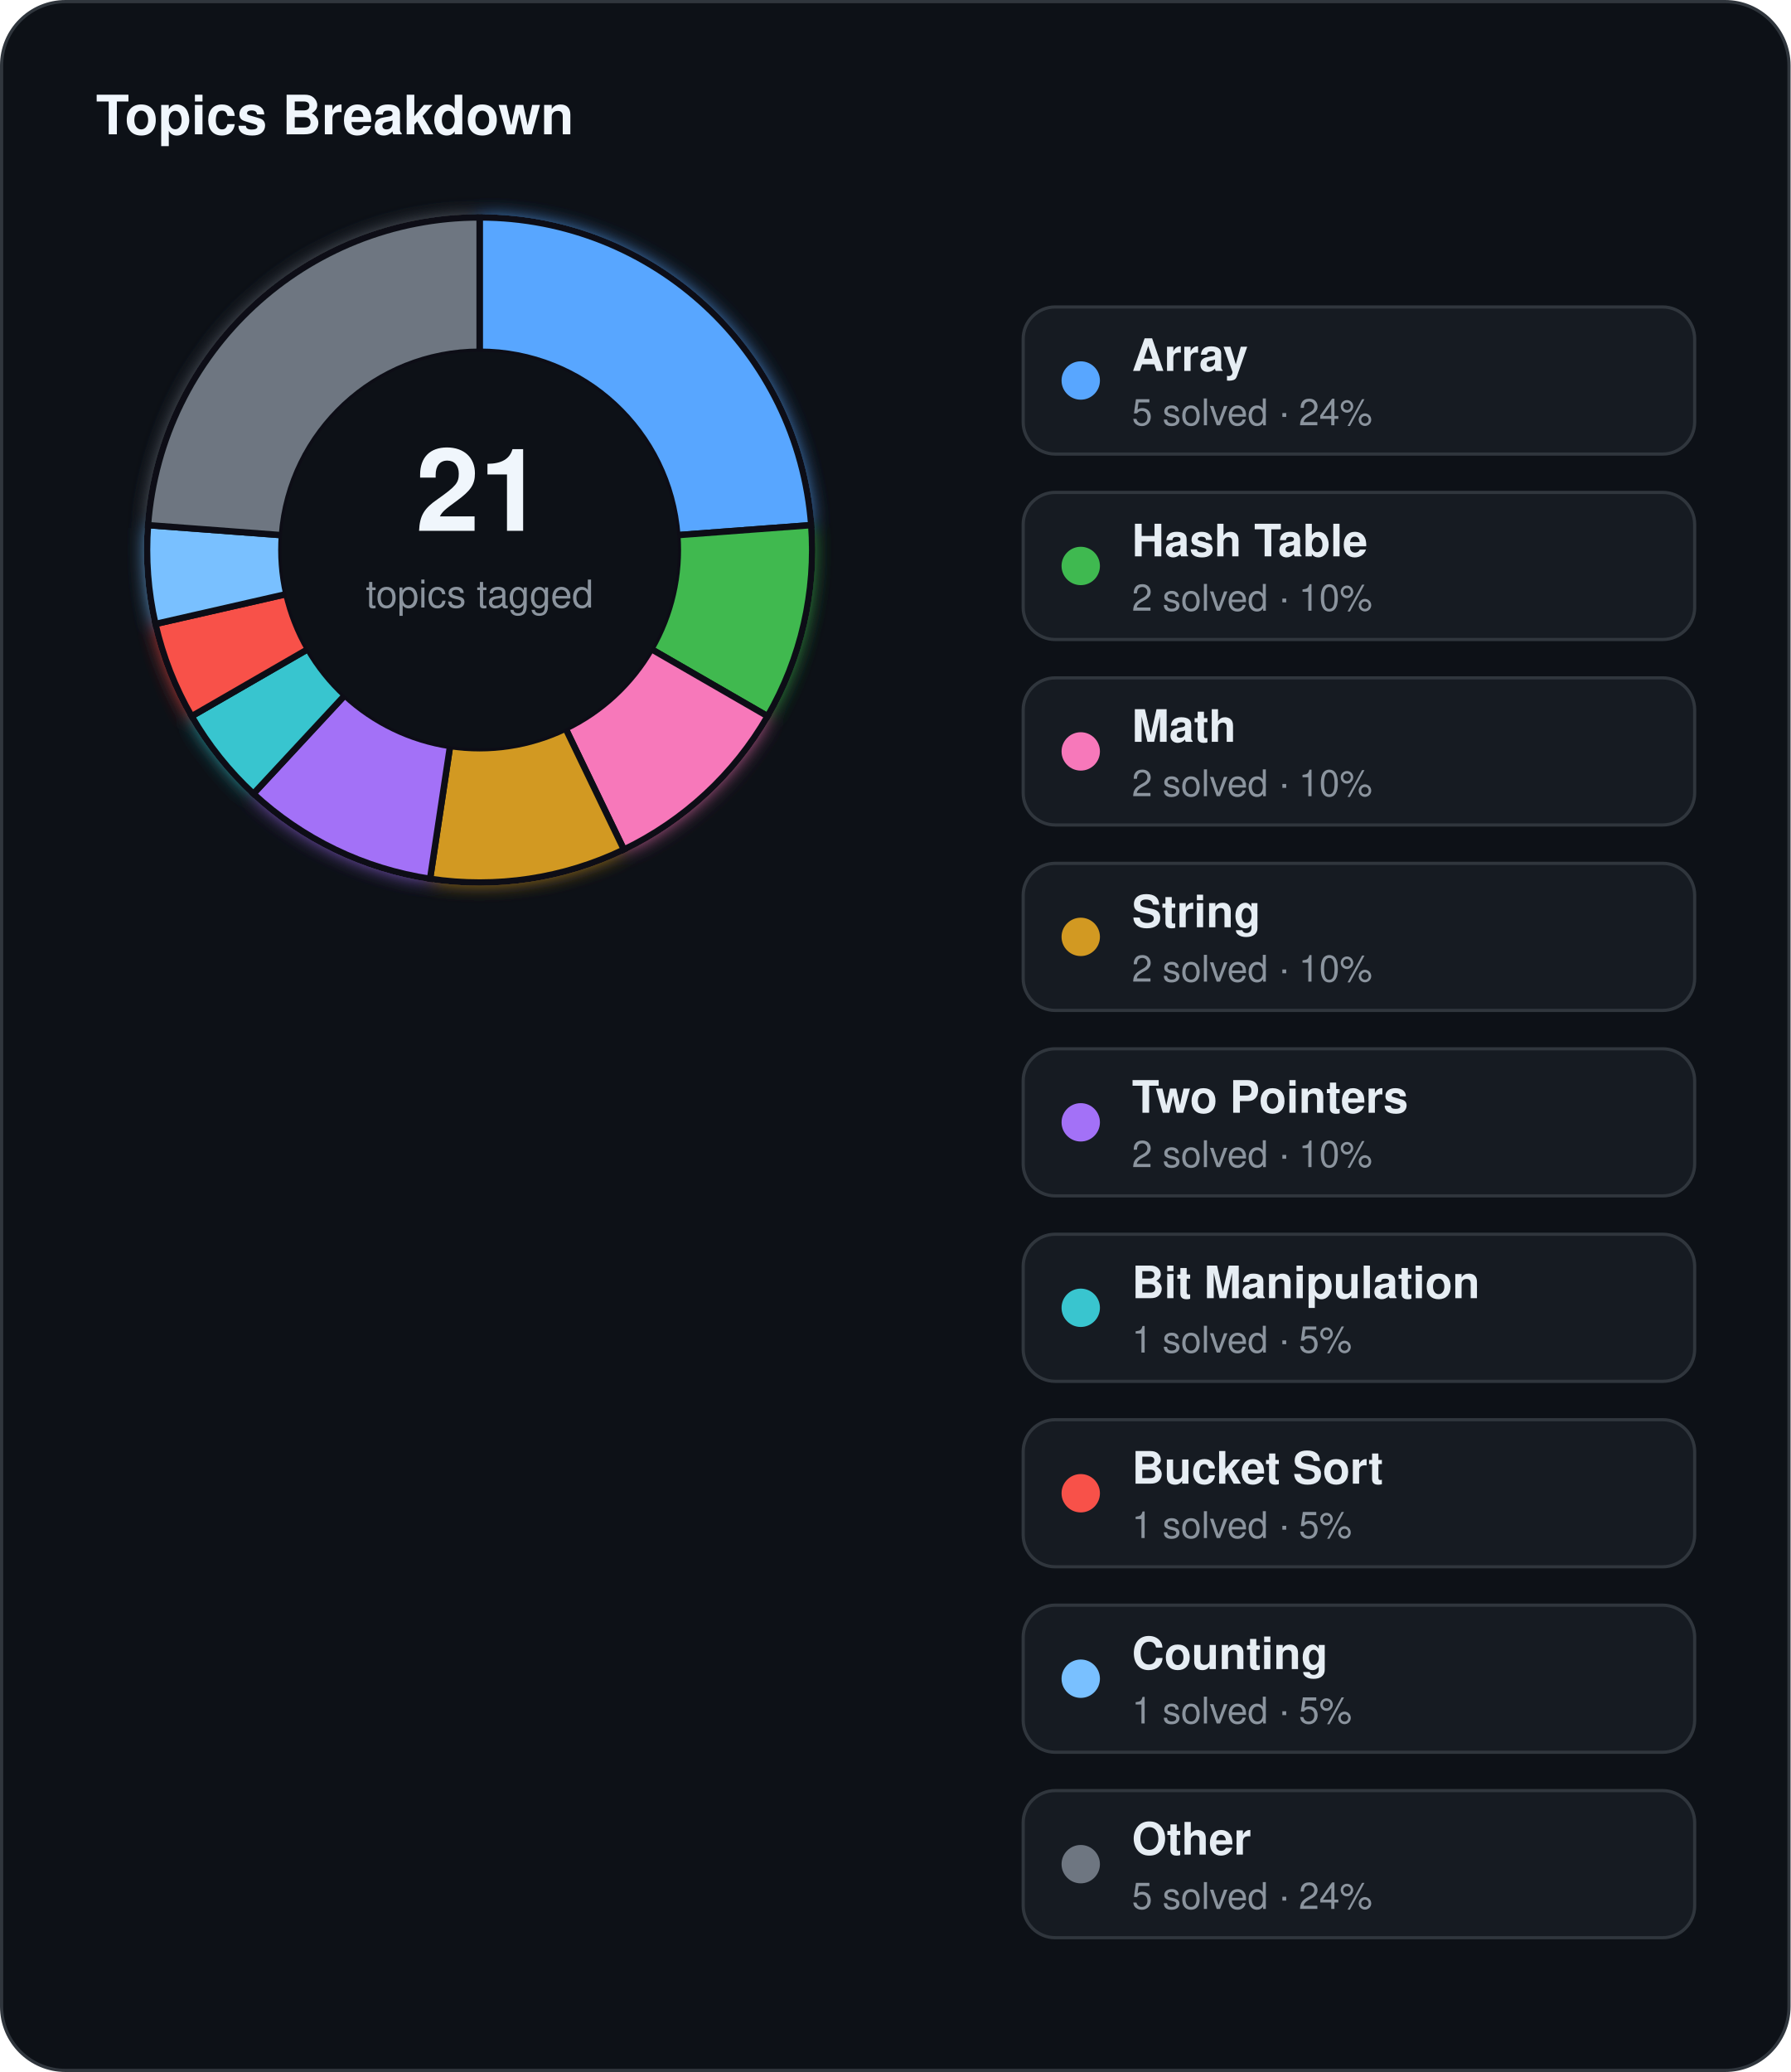
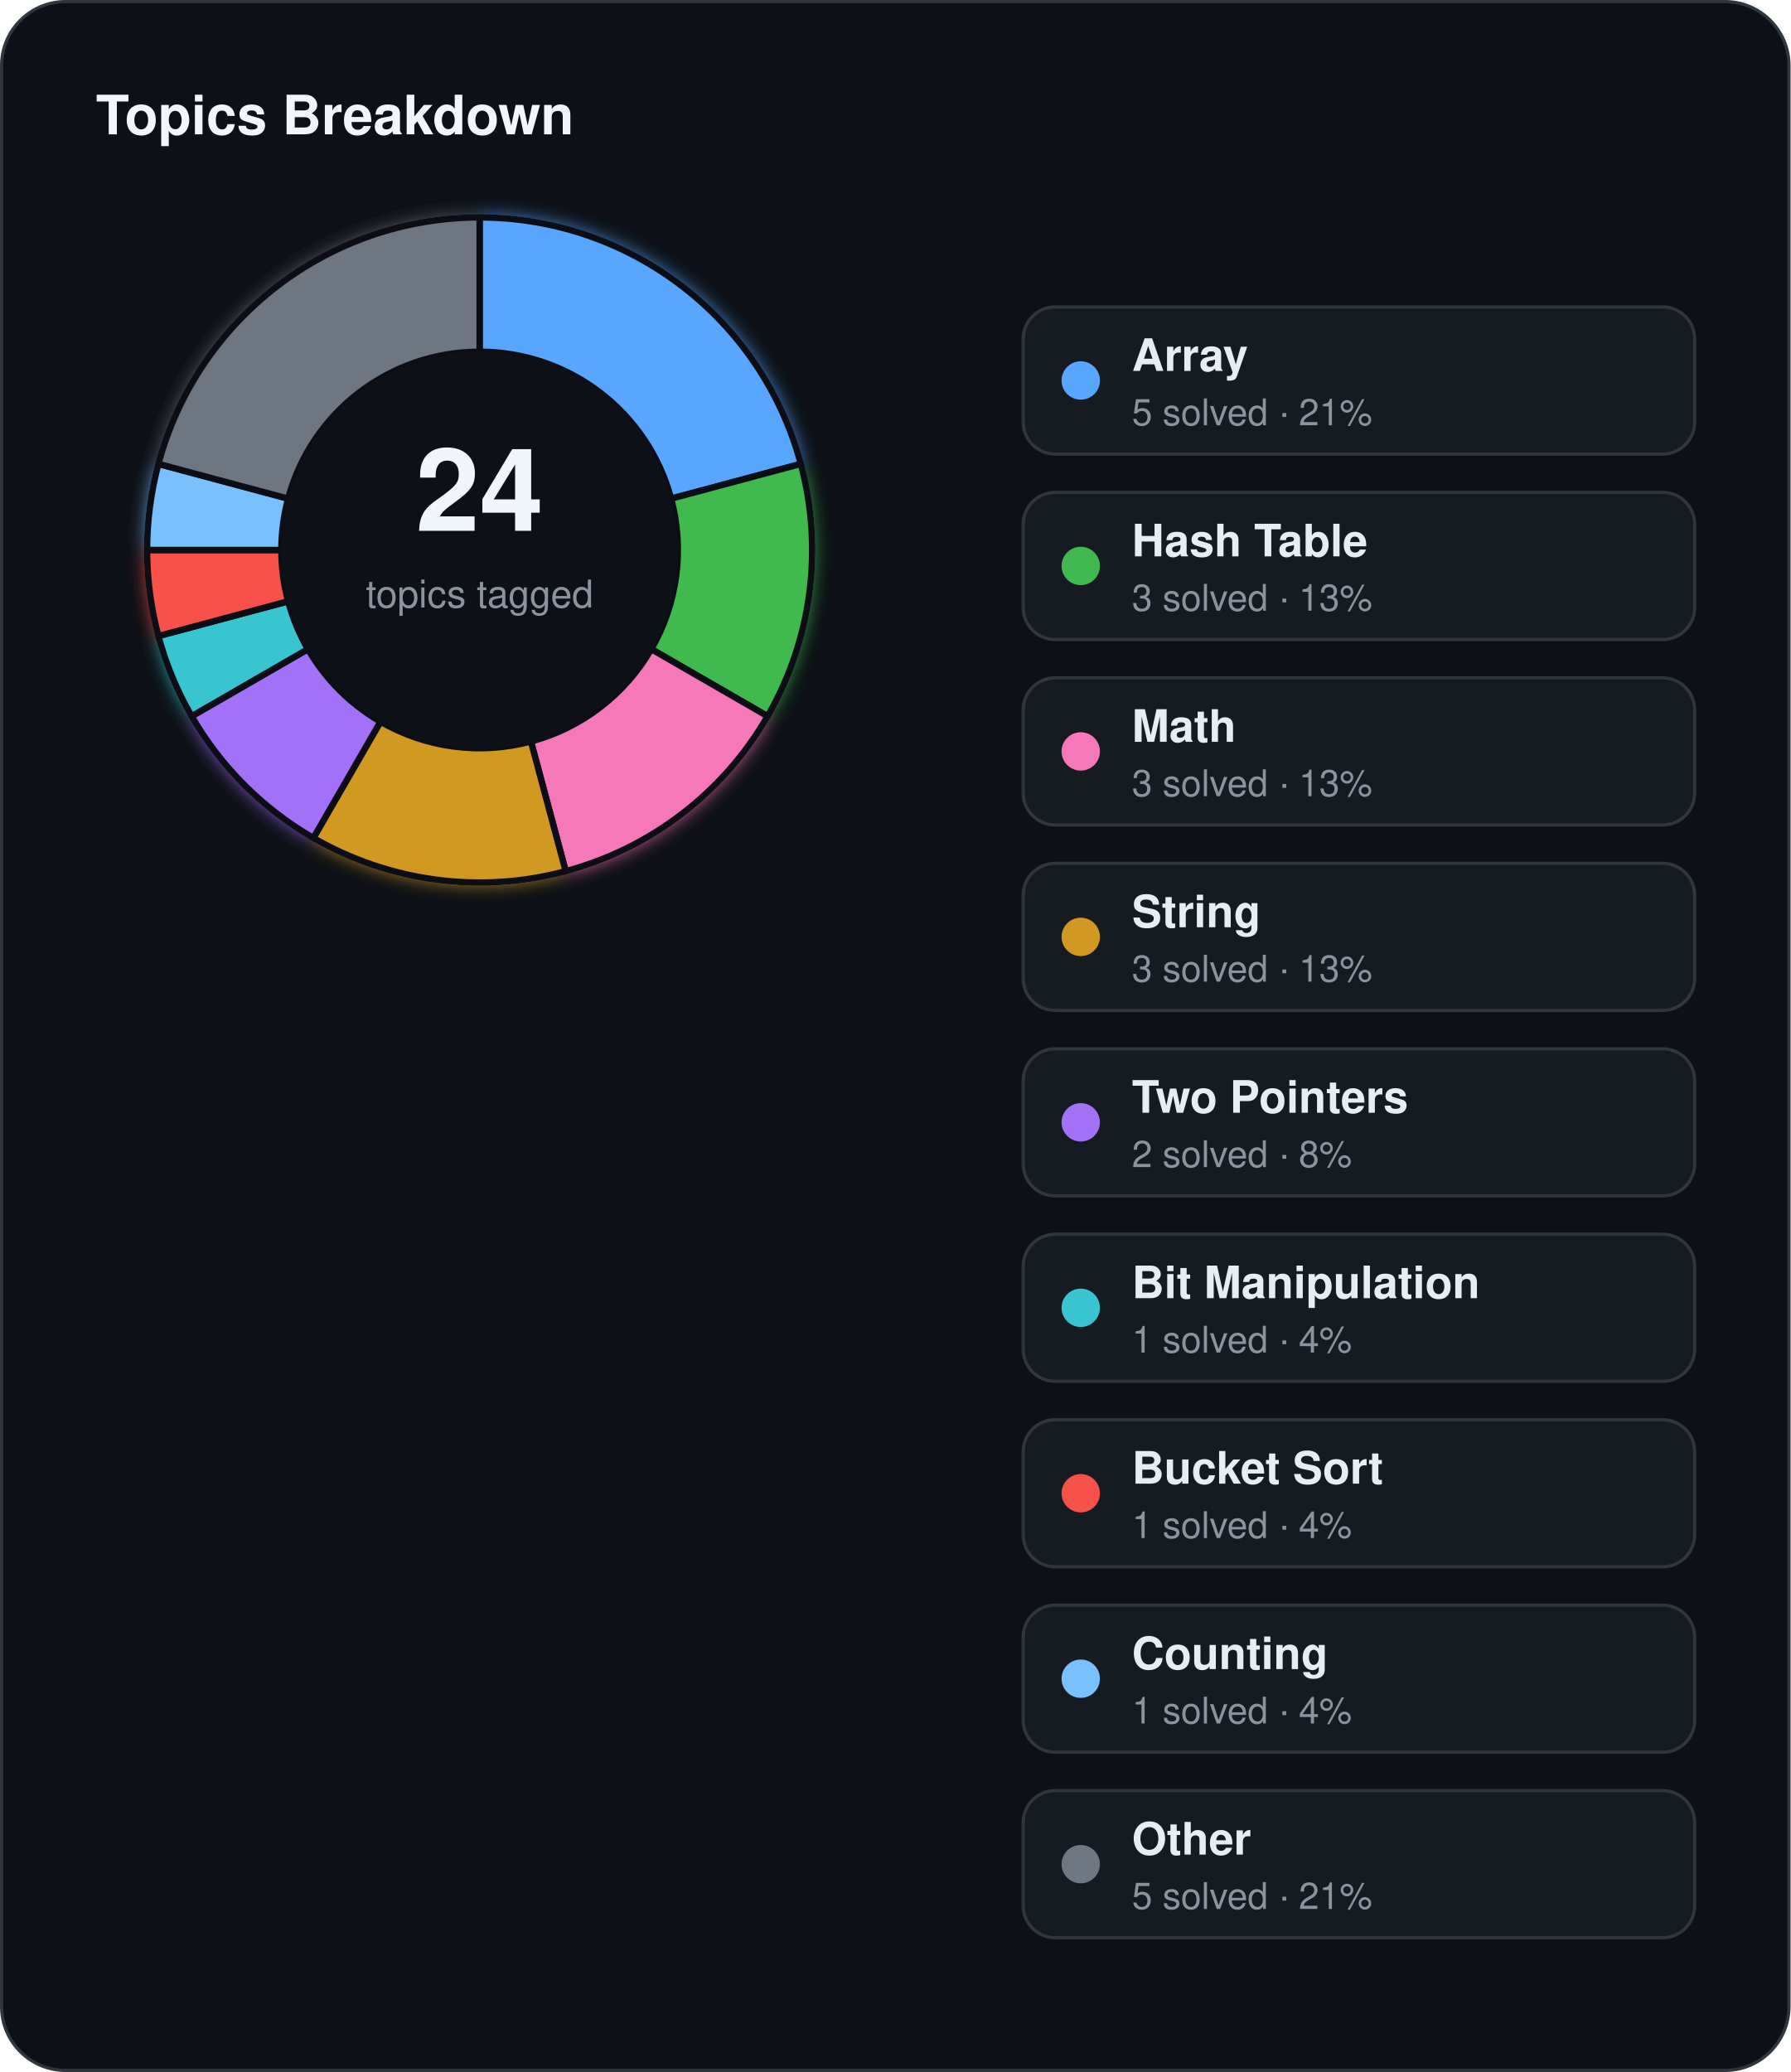
<svg xmlns="http://www.w3.org/2000/svg" width="560" height="648" viewBox="0 0 560 648">
  <defs>
    <filter id="topics-glow" x="-60%" y="-60%" width="220%" height="220%">
      <feGaussianBlur stdDeviation="3" result="blur" />
      <feMerge>
        <feMergeNode in="blur" />
        <feMergeNode in="SourceGraphic" />
      </feMerge>
    </filter>
  </defs>
  <rect x="0.5" y="0.5" width="559" height="647" rx="20" fill="#0d1117" stroke="#30363d" stroke-width="1" />
  <text x="30" y="42" fill="#f0f6fc" font-family="Segoe UI, Helvetica, Arial, sans-serif" font-size="17" font-weight="700">Topics Breakdown</text>
  <g filter="url(#topics-glow)">
-     <path d="M 150.00,68.00 A 104,104 0 0 1 253.71,164.23 L 211.83,167.37 A 62,62 0 0 0 150.00,110.00 Z" fill="#58a6ff" stroke="#0d1117" stroke-width="2" />
-     <path d="M 253.71,164.23 A 104,104 0 0 1 240.07,224.00 L 203.69,203.00 A 62,62 0 0 0 211.83,167.37 Z" fill="#3fb950" stroke="#0d1117" stroke-width="2" />
-     <path d="M 240.07,224.00 A 104,104 0 0 1 195.12,265.70 L 176.90,227.86 A 62,62 0 0 0 203.69,203.00 Z" fill="#f778ba" stroke="#0d1117" stroke-width="2" />
-     <path d="M 195.12,265.70 A 104,104 0 0 1 134.50,274.84 L 140.76,233.31 A 62,62 0 0 0 176.90,227.86 Z" fill="#d29922" stroke="#0d1117" stroke-width="2" />
-     <path d="M 134.50,274.84 A 104,104 0 0 1 79.26,248.24 L 107.83,217.45 A 62,62 0 0 0 140.76,233.31 Z" fill="#a371f7" stroke="#0d1117" stroke-width="2" />
-     <path d="M 79.26,248.24 A 104,104 0 0 1 59.93,224.00 L 96.31,203.00 A 62,62 0 0 0 107.83,217.45 Z" fill="#39c5cf" stroke="#0d1117" stroke-width="2" />
-     <path d="M 59.93,224.00 A 104,104 0 0 1 48.61,195.14 L 89.55,185.80 A 62,62 0 0 0 96.31,203.00 Z" fill="#f85149" stroke="#0d1117" stroke-width="2" />
-     <path d="M 48.61,195.14 A 104,104 0 0 1 46.29,164.23 L 88.17,167.37 A 62,62 0 0 0 89.55,185.80 Z" fill="#79c0ff" stroke="#0d1117" stroke-width="2" />
-     <path d="M 46.29,164.23 A 104,104 0 0 1 150.00,68.00 L 150.00,110.00 A 62,62 0 0 0 88.17,167.37 Z" fill="#6e7681" stroke="#0d1117" stroke-width="2" />
+     <path d="M 150.00,68.00 A 104,104 0 0 1 250.46,145.08 L 209.89,155.95 A 62,62 0 0 0 150.00,110.00 Z" fill="#58a6ff" stroke="#0d1117" stroke-width="2" />
+     <path d="M 250.46,145.08 A 104,104 0 0 1 240.07,224.00 L 203.69,203.00 A 62,62 0 0 0 209.89,155.95 Z" fill="#3fb950" stroke="#0d1117" stroke-width="2" />
+     <path d="M 240.07,224.00 A 104,104 0 0 1 176.92,272.46 L 166.05,231.89 A 62,62 0 0 0 203.69,203.00 Z" fill="#f778ba" stroke="#0d1117" stroke-width="2" />
+     <path d="M 176.92,272.46 A 104,104 0 0 1 98.00,262.07 L 119.00,225.69 A 62,62 0 0 0 166.05,231.89 Z" fill="#d29922" stroke="#0d1117" stroke-width="2" />
+     <path d="M 98.00,262.07 A 104,104 0 0 1 59.93,224.00 L 96.31,203.00 A 62,62 0 0 0 119.00,225.69 Z" fill="#a371f7" stroke="#0d1117" stroke-width="2" />
+     <path d="M 59.93,224.00 A 104,104 0 0 1 49.54,198.92 L 90.11,188.05 A 62,62 0 0 0 96.31,203.00 Z" fill="#39c5cf" stroke="#0d1117" stroke-width="2" />
+     <path d="M 49.54,198.92 A 104,104 0 0 1 46.00,172.00 L 88.00,172.00 A 62,62 0 0 0 90.11,188.05 Z" fill="#f85149" stroke="#0d1117" stroke-width="2" />
+     <path d="M 46.00,172.00 A 104,104 0 0 1 49.54,145.08 L 90.11,155.95 A 62,62 0 0 0 88.00,172.00 Z" fill="#79c0ff" stroke="#0d1117" stroke-width="2" />
+     <path d="M 49.54,145.08 A 104,104 0 0 1 150.00,68.00 L 150.00,110.00 A 62,62 0 0 0 90.11,155.95 Z" fill="#6e7681" stroke="#0d1117" stroke-width="2" />
  </g>
  <circle cx="150" cy="172" r="62" fill="#0d1117" />
-   <text x="150" y="166" text-anchor="middle" fill="#f0f6fc" font-family="Segoe UI, Helvetica, Arial, sans-serif" font-size="36" font-weight="700">21</text>
+   <text x="150" y="166" text-anchor="middle" fill="#f0f6fc" font-family="Segoe UI, Helvetica, Arial, sans-serif" font-size="36" font-weight="700">24</text>
  <text x="150" y="190" text-anchor="middle" fill="#8b949e" font-family="Segoe UI, Helvetica, Arial, sans-serif" font-size="12">topics tagged</text>
  <rect x="320" y="96" width="210" height="46" rx="10" fill="#161b22" stroke="#30363d" stroke-width="1" />
  <circle cx="338" cy="119" r="6" fill="#58a6ff" />
  <text x="354" y="116" fill="#e6edf3" font-family="Segoe UI, Helvetica, Arial, sans-serif" font-size="14" font-weight="600">Array</text>
-   <text x="354" y="133" fill="#8b949e" font-family="Segoe UI, Helvetica, Arial, sans-serif" font-size="11.5">5 solved · 24%</text>
+   <text x="354" y="133" fill="#8b949e" font-family="Segoe UI, Helvetica, Arial, sans-serif" font-size="11.5">5 solved · 21%</text>
  <rect x="320" y="154" width="210" height="46" rx="10" fill="#161b22" stroke="#30363d" stroke-width="1" />
  <circle cx="338" cy="177" r="6" fill="#3fb950" />
  <text x="354" y="174" fill="#e6edf3" font-family="Segoe UI, Helvetica, Arial, sans-serif" font-size="14" font-weight="600">Hash Table</text>
-   <text x="354" y="191" fill="#8b949e" font-family="Segoe UI, Helvetica, Arial, sans-serif" font-size="11.5">2 solved · 10%</text>
+   <text x="354" y="191" fill="#8b949e" font-family="Segoe UI, Helvetica, Arial, sans-serif" font-size="11.5">3 solved · 13%</text>
  <rect x="320" y="212" width="210" height="46" rx="10" fill="#161b22" stroke="#30363d" stroke-width="1" />
  <circle cx="338" cy="235" r="6" fill="#f778ba" />
  <text x="354" y="232" fill="#e6edf3" font-family="Segoe UI, Helvetica, Arial, sans-serif" font-size="14" font-weight="600">Math</text>
-   <text x="354" y="249" fill="#8b949e" font-family="Segoe UI, Helvetica, Arial, sans-serif" font-size="11.5">2 solved · 10%</text>
+   <text x="354" y="249" fill="#8b949e" font-family="Segoe UI, Helvetica, Arial, sans-serif" font-size="11.5">3 solved · 13%</text>
  <rect x="320" y="270" width="210" height="46" rx="10" fill="#161b22" stroke="#30363d" stroke-width="1" />
  <circle cx="338" cy="293" r="6" fill="#d29922" />
  <text x="354" y="290" fill="#e6edf3" font-family="Segoe UI, Helvetica, Arial, sans-serif" font-size="14" font-weight="600">String</text>
-   <text x="354" y="307" fill="#8b949e" font-family="Segoe UI, Helvetica, Arial, sans-serif" font-size="11.5">2 solved · 10%</text>
+   <text x="354" y="307" fill="#8b949e" font-family="Segoe UI, Helvetica, Arial, sans-serif" font-size="11.5">3 solved · 13%</text>
  <rect x="320" y="328" width="210" height="46" rx="10" fill="#161b22" stroke="#30363d" stroke-width="1" />
  <circle cx="338" cy="351" r="6" fill="#a371f7" />
  <text x="354" y="348" fill="#e6edf3" font-family="Segoe UI, Helvetica, Arial, sans-serif" font-size="14" font-weight="600">Two Pointers</text>
-   <text x="354" y="365" fill="#8b949e" font-family="Segoe UI, Helvetica, Arial, sans-serif" font-size="11.5">2 solved · 10%</text>
+   <text x="354" y="365" fill="#8b949e" font-family="Segoe UI, Helvetica, Arial, sans-serif" font-size="11.5">2 solved · 8%</text>
  <rect x="320" y="386" width="210" height="46" rx="10" fill="#161b22" stroke="#30363d" stroke-width="1" />
  <circle cx="338" cy="409" r="6" fill="#39c5cf" />
  <text x="354" y="406" fill="#e6edf3" font-family="Segoe UI, Helvetica, Arial, sans-serif" font-size="14" font-weight="600">Bit Manipulation</text>
-   <text x="354" y="423" fill="#8b949e" font-family="Segoe UI, Helvetica, Arial, sans-serif" font-size="11.5">1 solved · 5%</text>
+   <text x="354" y="423" fill="#8b949e" font-family="Segoe UI, Helvetica, Arial, sans-serif" font-size="11.5">1 solved · 4%</text>
  <rect x="320" y="444" width="210" height="46" rx="10" fill="#161b22" stroke="#30363d" stroke-width="1" />
  <circle cx="338" cy="467" r="6" fill="#f85149" />
  <text x="354" y="464" fill="#e6edf3" font-family="Segoe UI, Helvetica, Arial, sans-serif" font-size="14" font-weight="600">Bucket Sort</text>
-   <text x="354" y="481" fill="#8b949e" font-family="Segoe UI, Helvetica, Arial, sans-serif" font-size="11.5">1 solved · 5%</text>
+   <text x="354" y="481" fill="#8b949e" font-family="Segoe UI, Helvetica, Arial, sans-serif" font-size="11.5">1 solved · 4%</text>
  <rect x="320" y="502" width="210" height="46" rx="10" fill="#161b22" stroke="#30363d" stroke-width="1" />
  <circle cx="338" cy="525" r="6" fill="#79c0ff" />
  <text x="354" y="522" fill="#e6edf3" font-family="Segoe UI, Helvetica, Arial, sans-serif" font-size="14" font-weight="600">Counting</text>
-   <text x="354" y="539" fill="#8b949e" font-family="Segoe UI, Helvetica, Arial, sans-serif" font-size="11.5">1 solved · 5%</text>
+   <text x="354" y="539" fill="#8b949e" font-family="Segoe UI, Helvetica, Arial, sans-serif" font-size="11.5">1 solved · 4%</text>
  <rect x="320" y="560" width="210" height="46" rx="10" fill="#161b22" stroke="#30363d" stroke-width="1" />
  <circle cx="338" cy="583" r="6" fill="#6e7681" />
  <text x="354" y="580" fill="#e6edf3" font-family="Segoe UI, Helvetica, Arial, sans-serif" font-size="14" font-weight="600">Other</text>
-   <text x="354" y="597" fill="#8b949e" font-family="Segoe UI, Helvetica, Arial, sans-serif" font-size="11.5">5 solved · 24%</text>
+   <text x="354" y="597" fill="#8b949e" font-family="Segoe UI, Helvetica, Arial, sans-serif" font-size="11.5">5 solved · 21%</text>
</svg>
